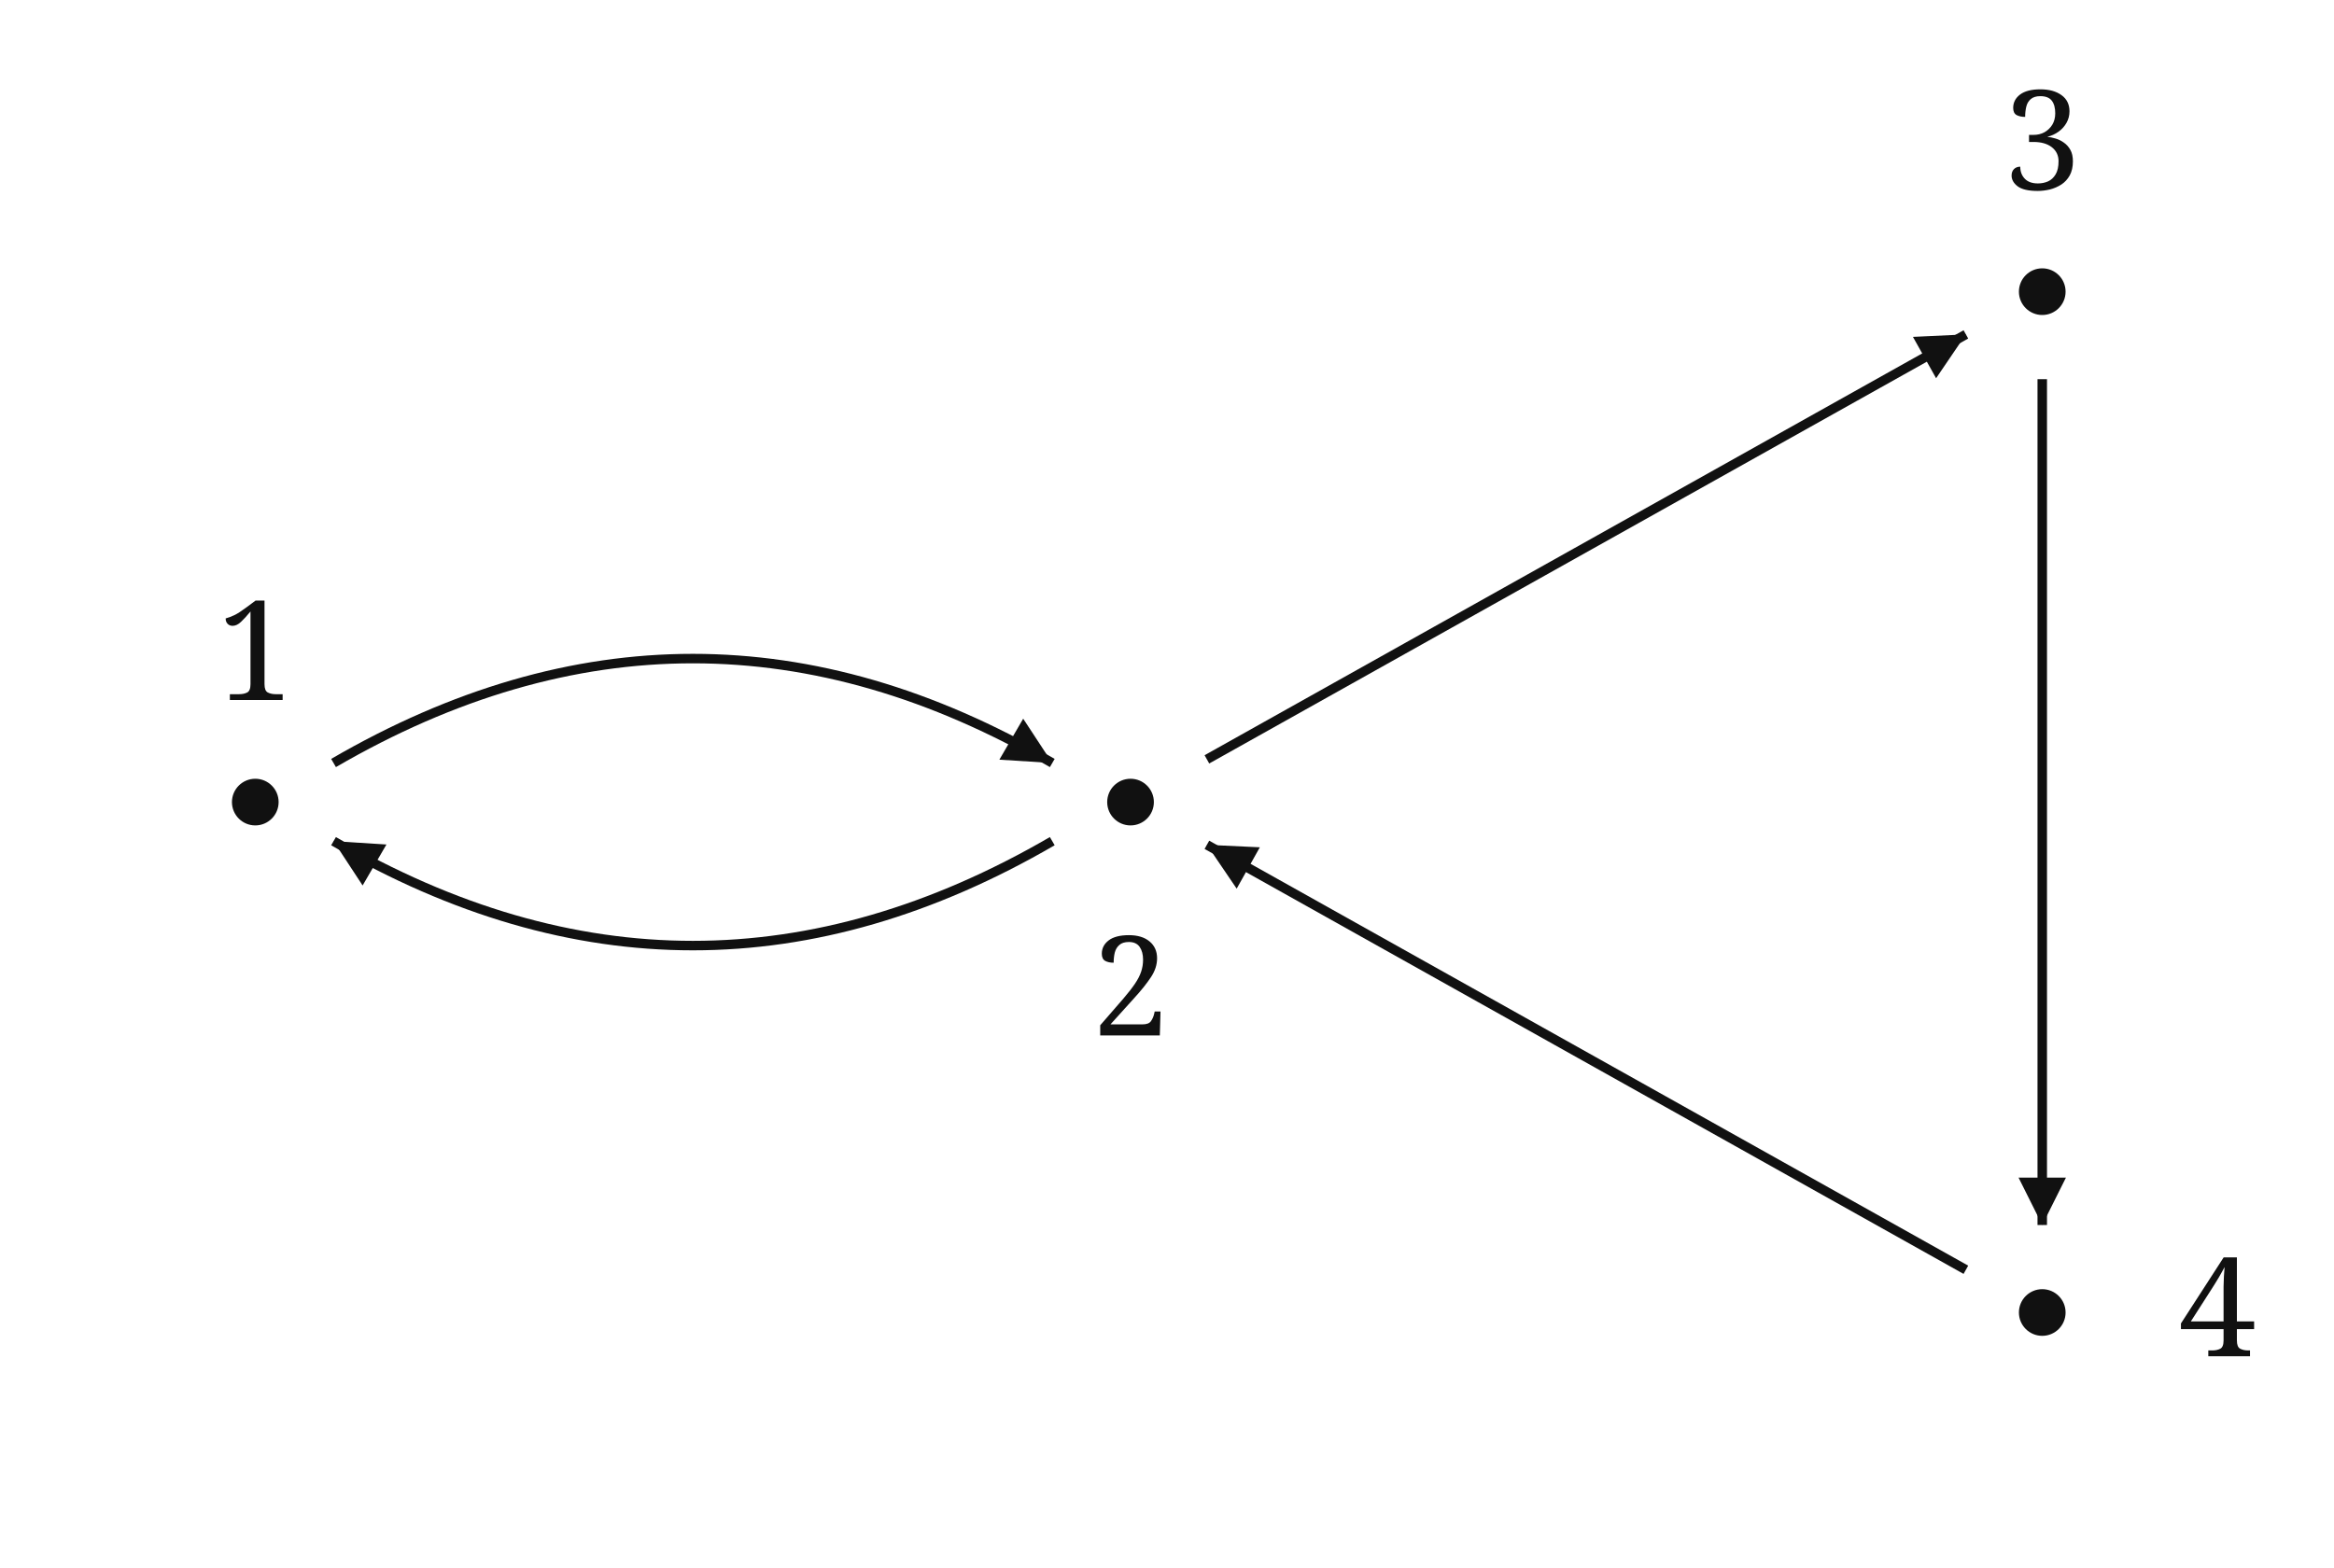
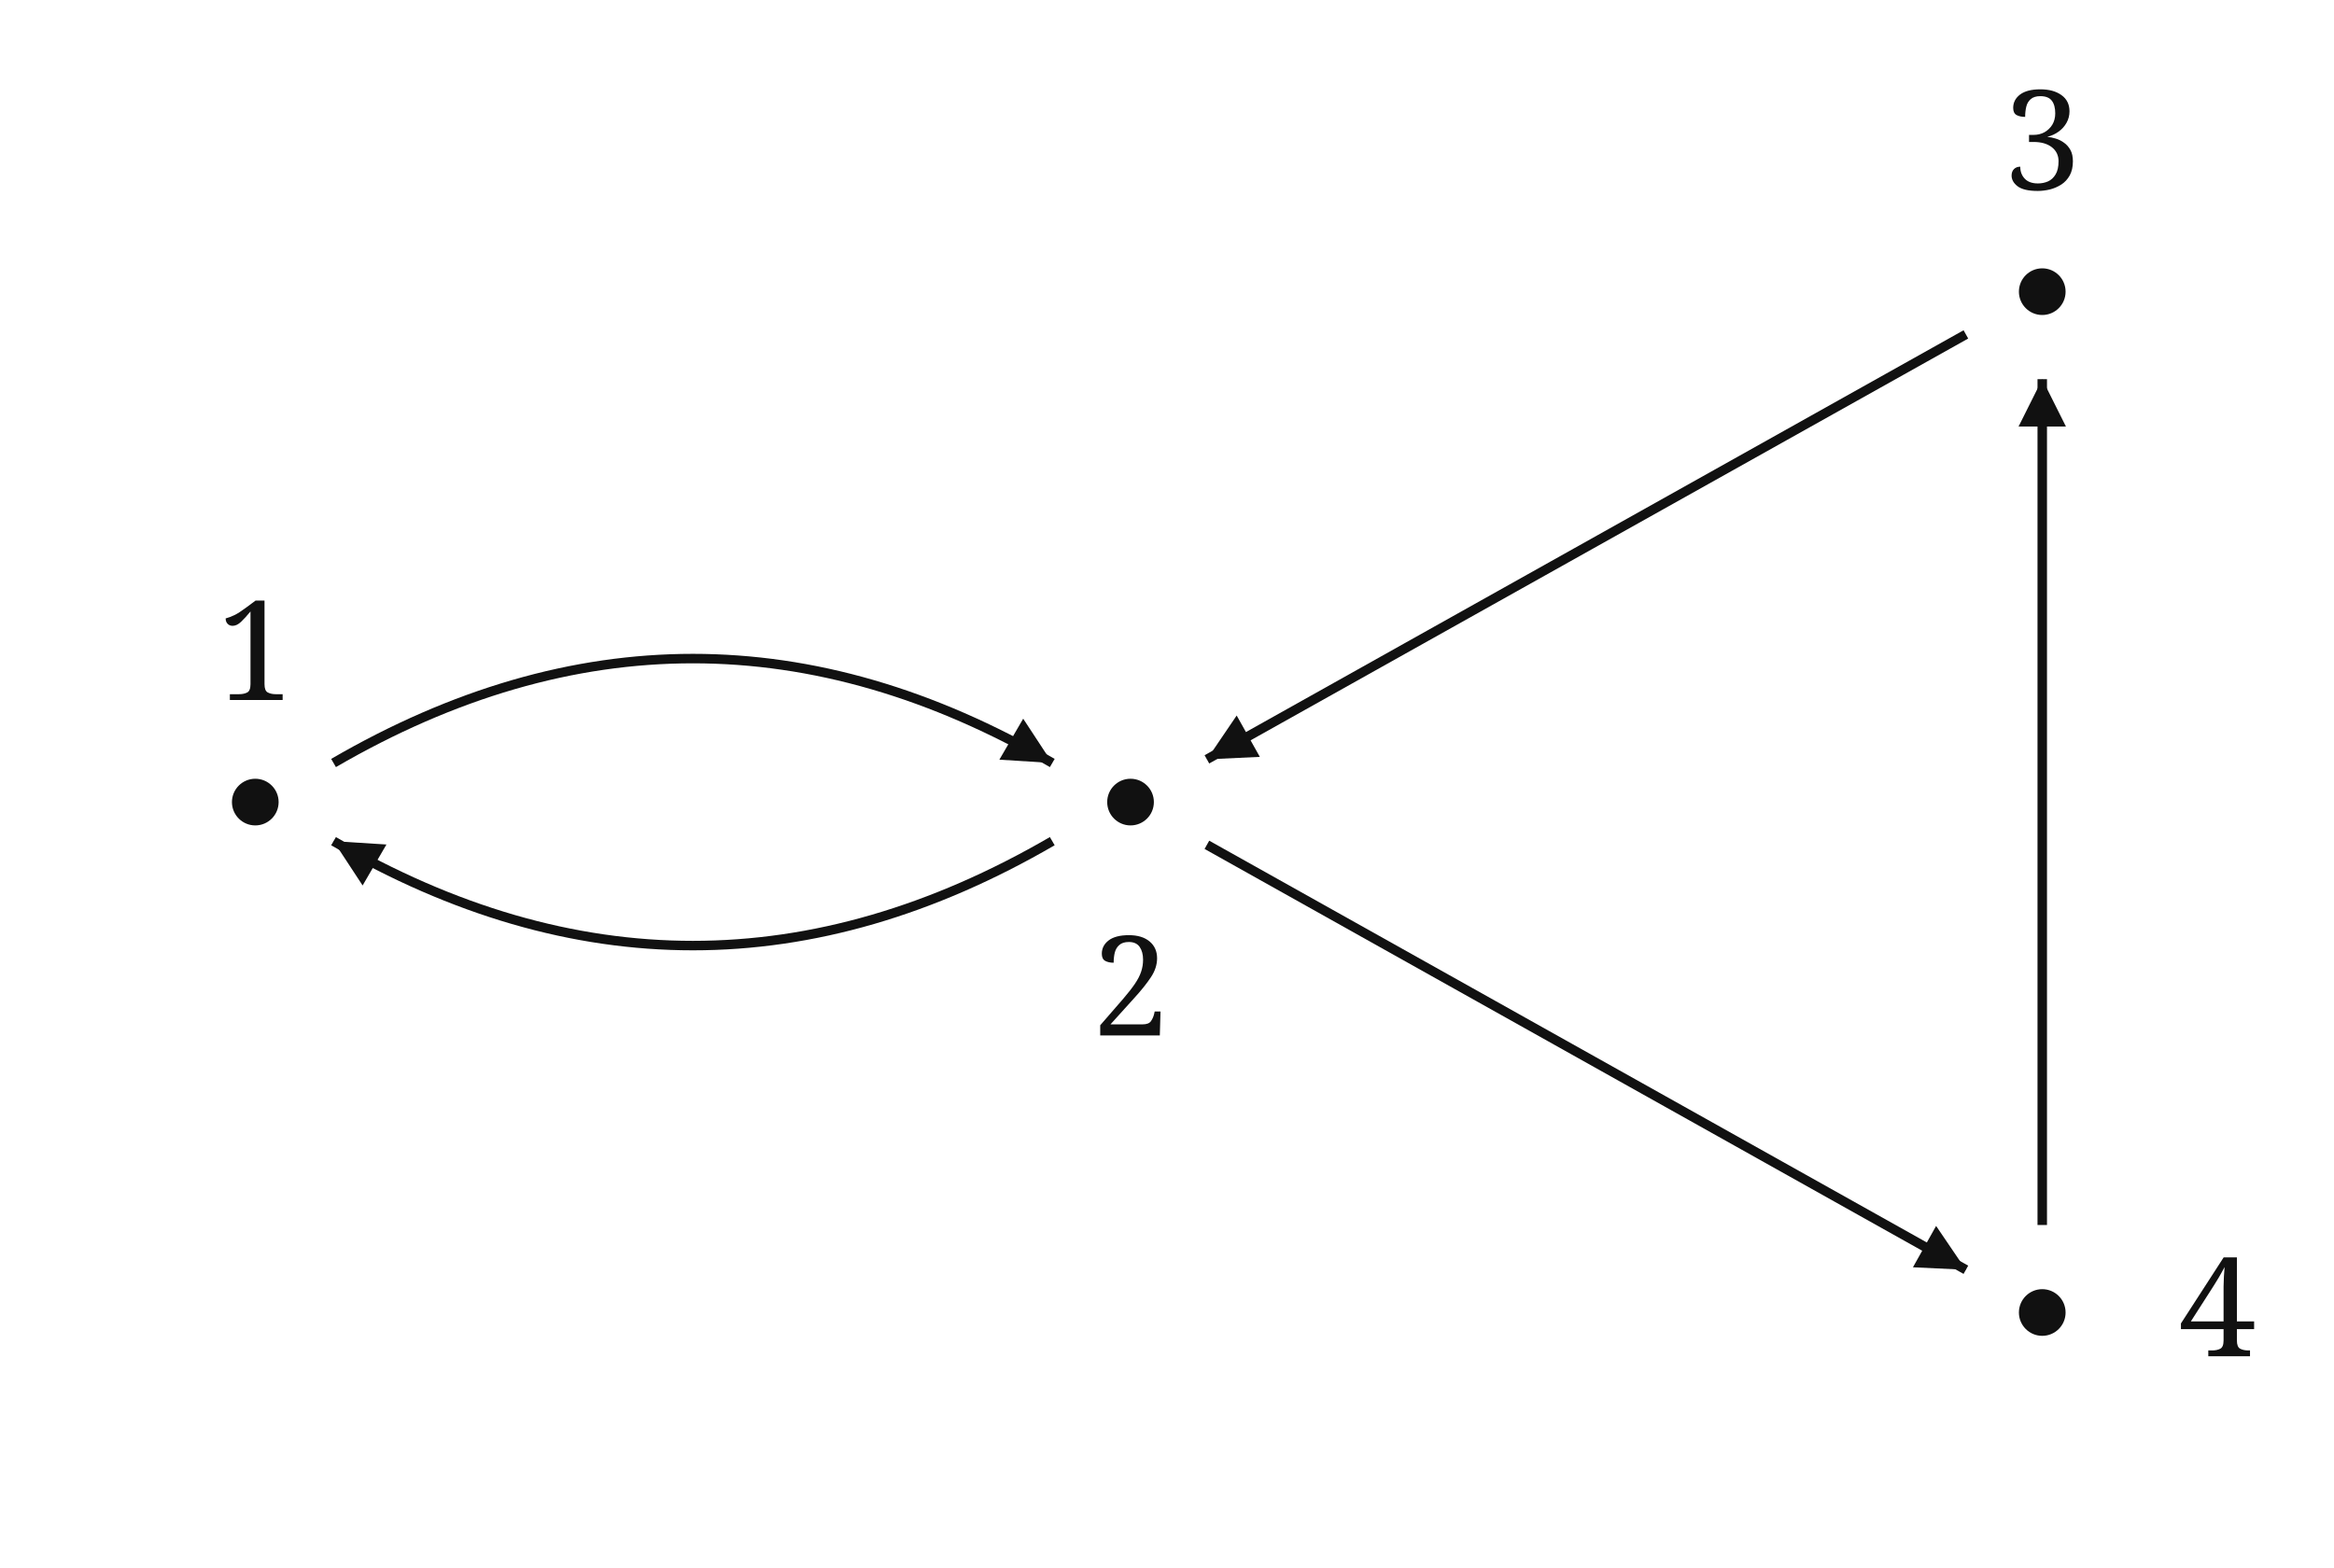
<svg xmlns="http://www.w3.org/2000/svg" viewBox="0 0 320 215" role="img" aria-label="Dependency graph of the four-variable Boolean monomial system, with vertices labeled 1, 2, 3, and 4">
  <defs>
    <marker id="arrow" viewBox="0 0 8 8" refX="8" refY="4" markerWidth="5" markerHeight="5" orient="auto">
      <path d="M0 0L8 4L0 8Z" fill="#111" />
    </marker>
  </defs>
  <g fill="none" stroke="#111" stroke-width="1.3" marker-end="url(#arrow)">
-     <path d="M165.47 104.14L269.53 45.86" />
-     <path d="M280 52L280 168" />
-     <path d="M269.53 174.14L165.47 115.86" />
+     <path d="M269.53 45.86L165.47 104.14" />
+     <path d="M280 168L280 52" />
+     <path d="M165.47 115.86L269.53 174.14" />
    <path d="M45.73 104.64Q95 76 144.27 104.64" />
    <path d="M144.27 115.36Q95 144 45.73 115.36" />
  </g>
  <g fill="#111">
    <circle cx="35" cy="110" r="3.2" />
    <circle cx="155" cy="110" r="3.2" />
    <circle cx="280" cy="40" r="3.2" />
    <circle cx="280" cy="180" r="3.2" />
  </g>
  <g text-anchor="middle" fill="#111" font-family="Georgia, serif" font-size="19">
    <text x="35" y="96">1</text>
    <text x="155" y="142">2</text>
    <text x="280" y="26">3</text>
    <text x="304" y="186">4</text>
  </g>
</svg>
